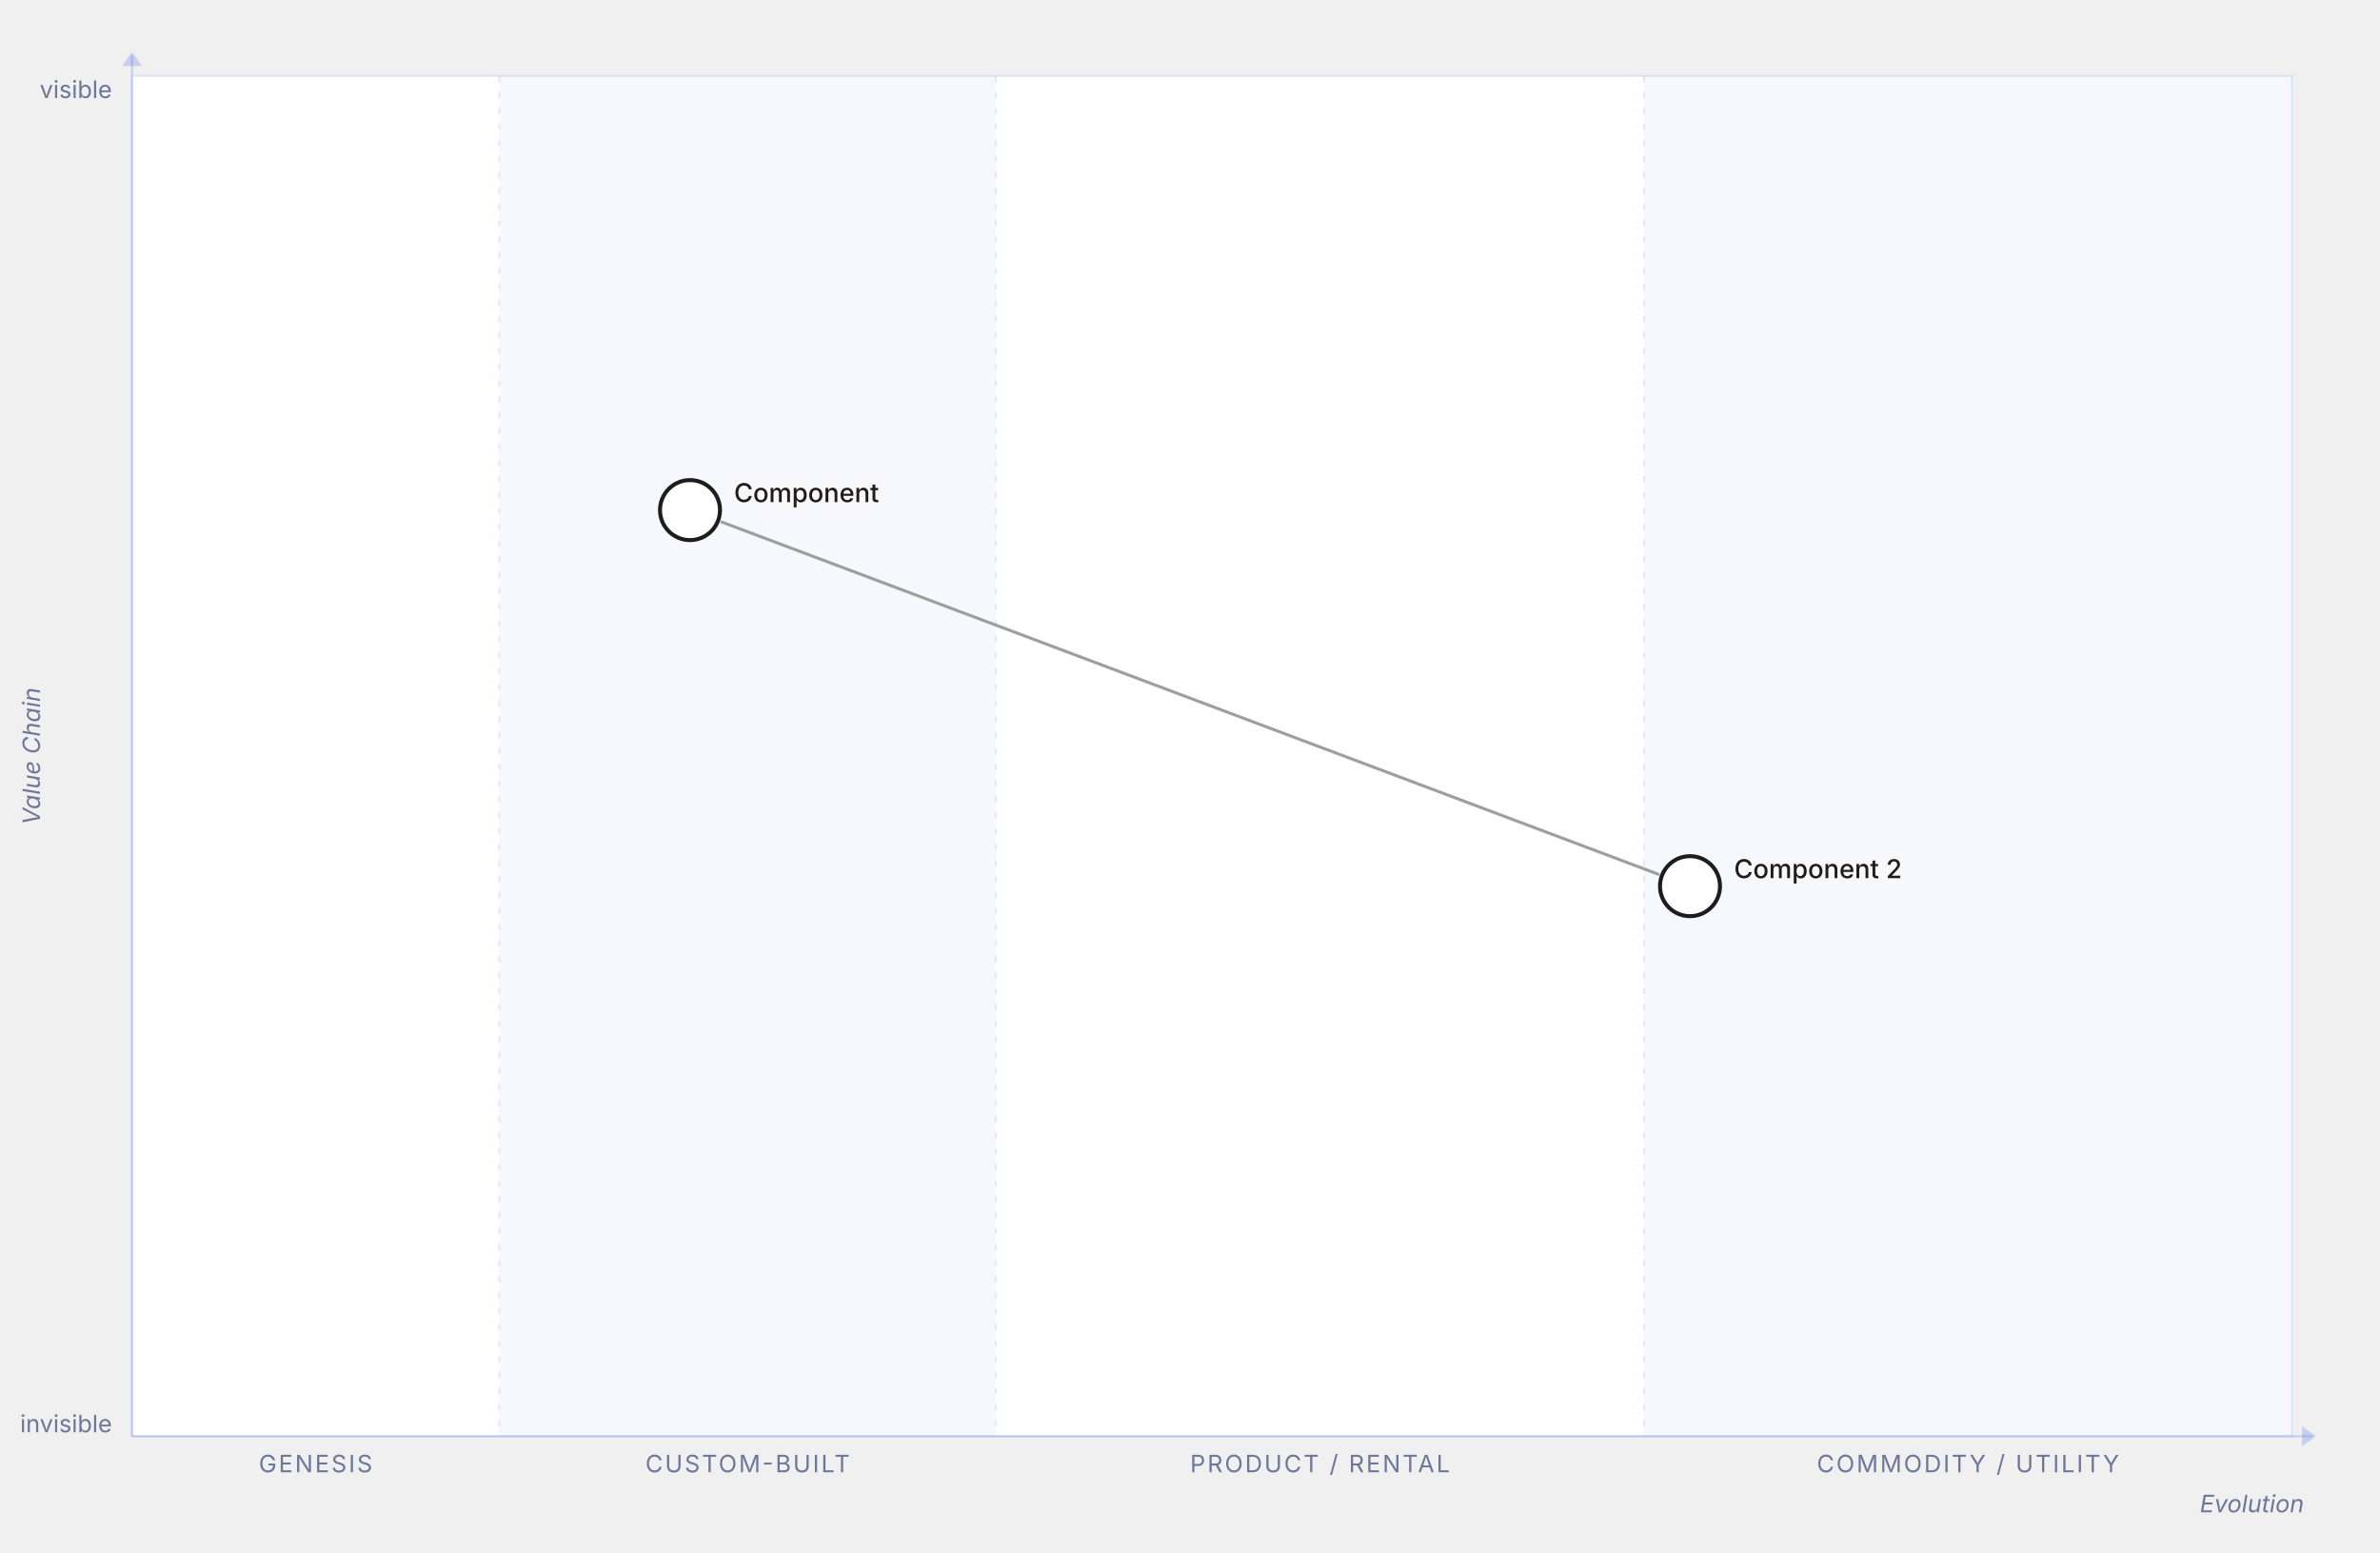
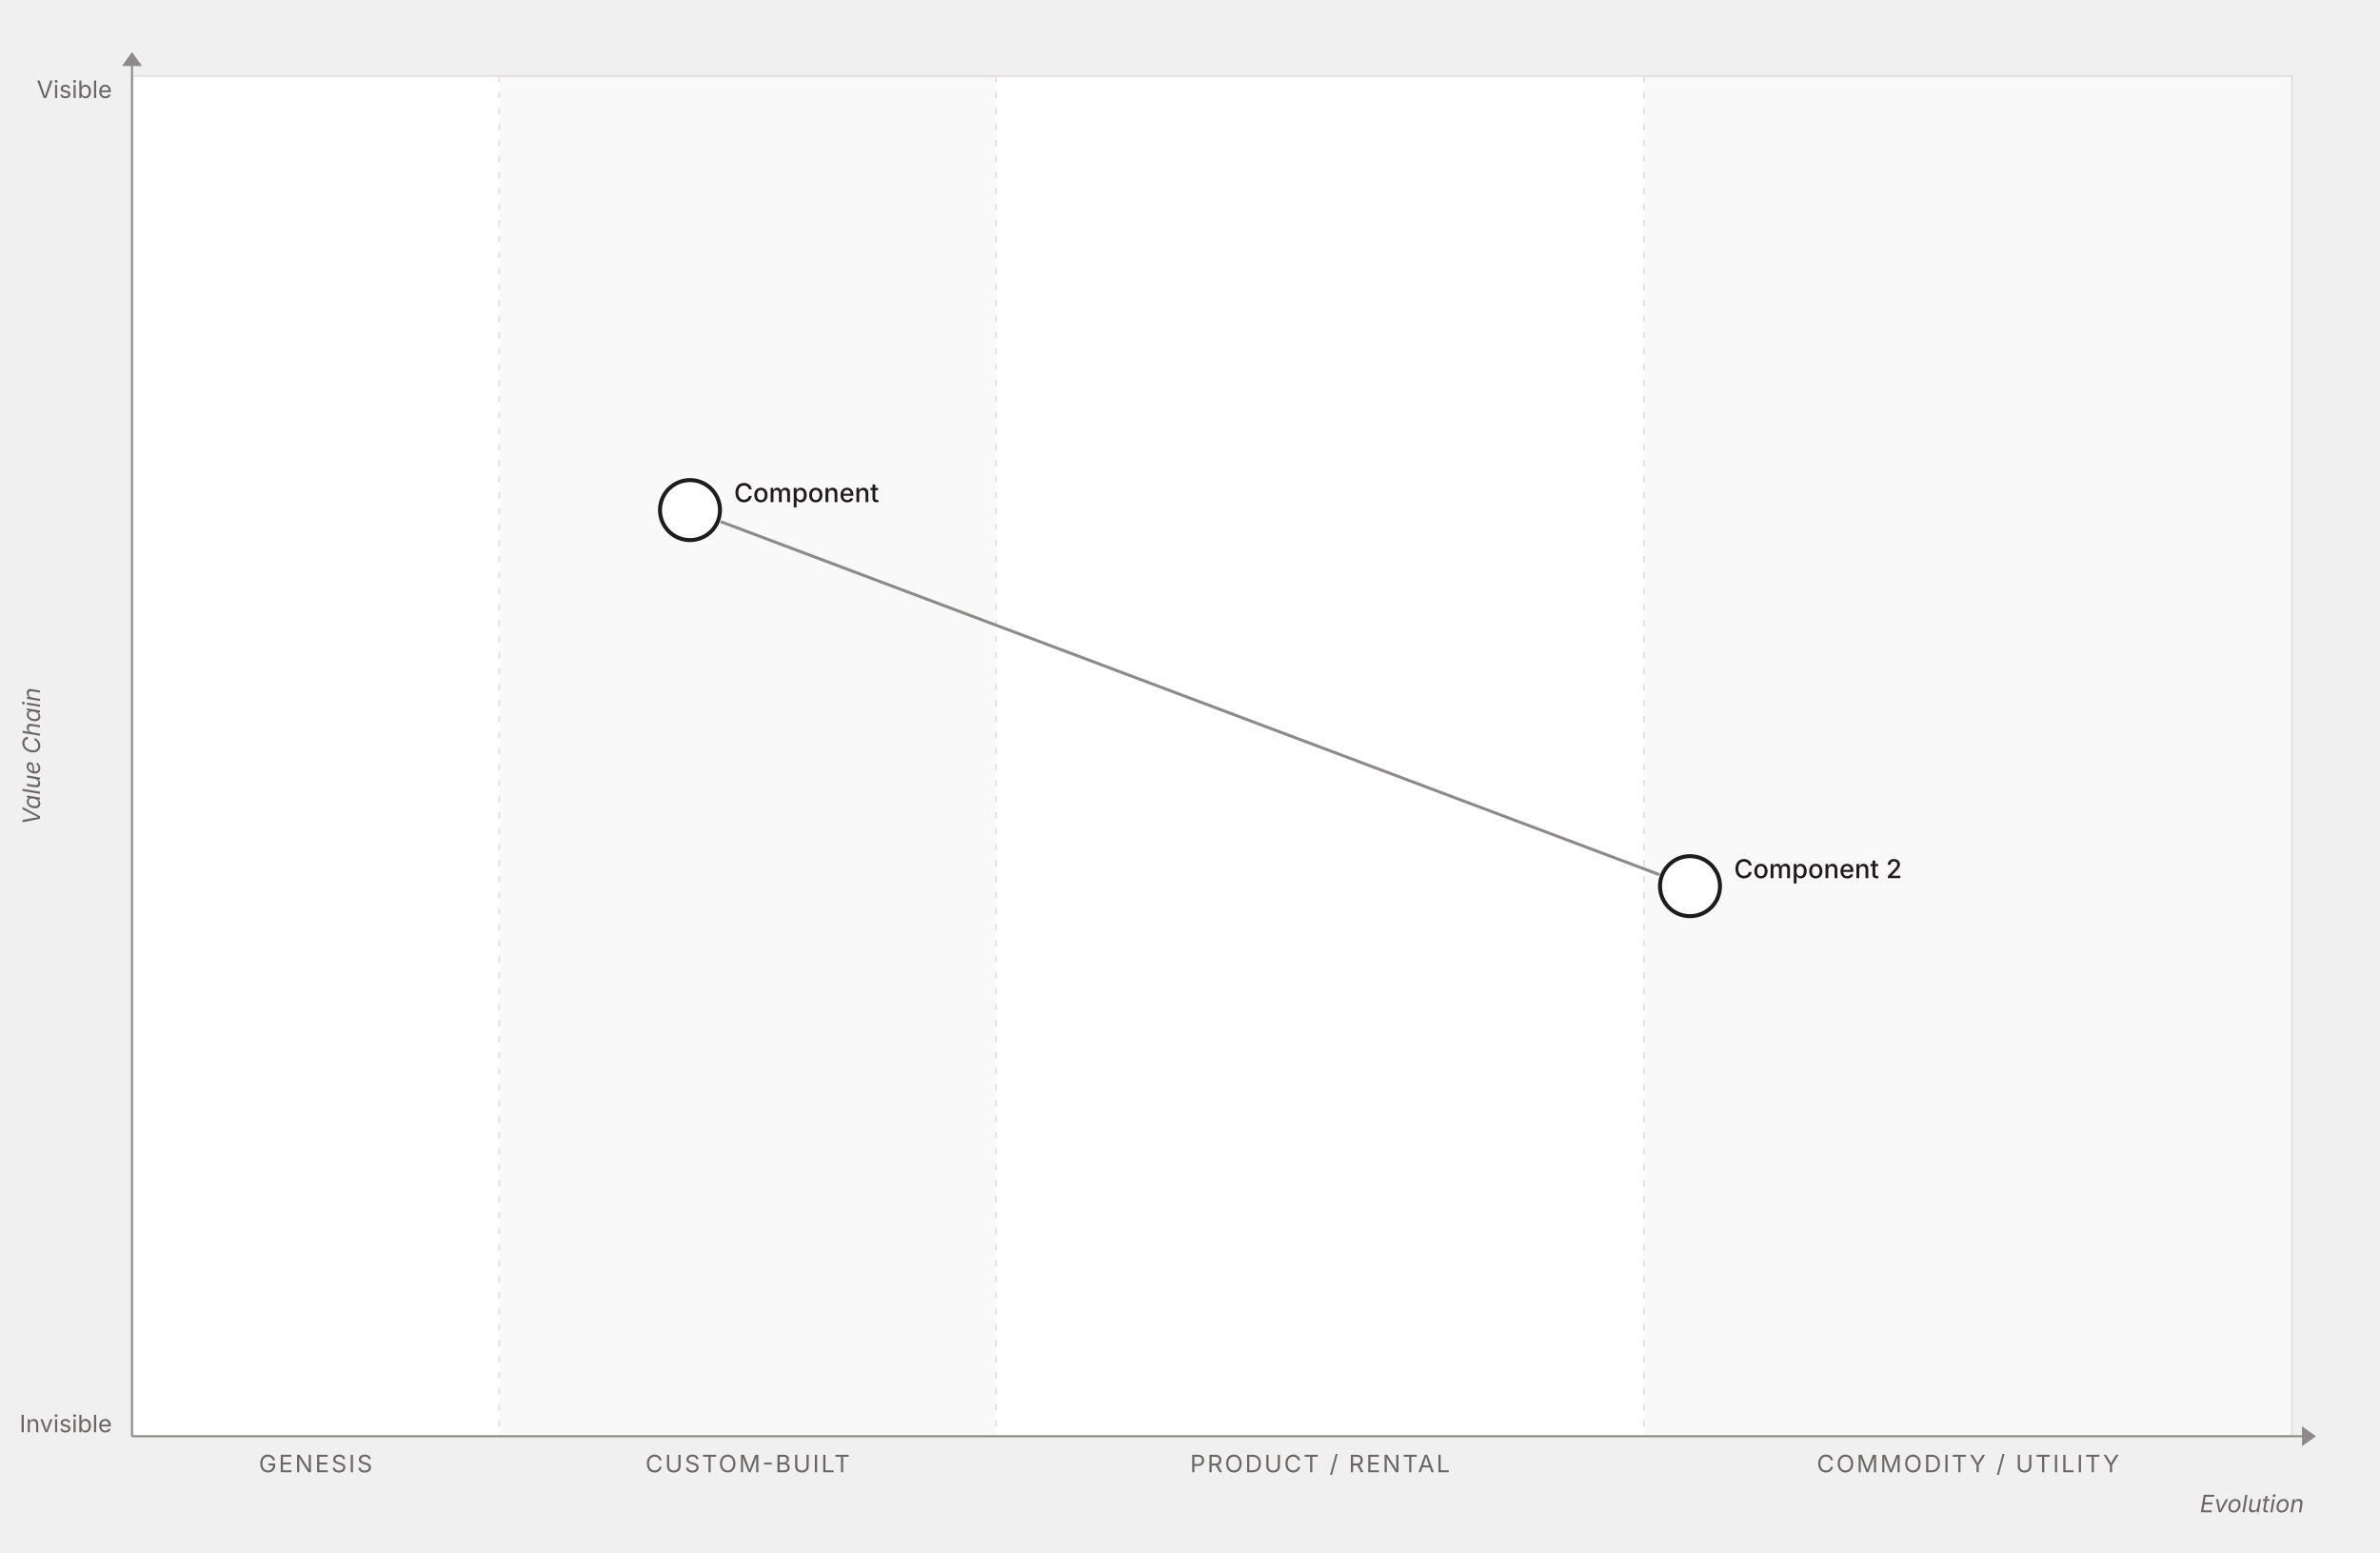
<svg xmlns="http://www.w3.org/2000/svg" width="1190" height="776" tabindex="0" data-element-id="wardley-root" class="" viewBox="0 0 1190 776">
  <g class="viewport">
    <g class="layer-wardley-axes">
-       <rect x="66" y="38" width="1080" height="680" style="stroke-width: 1px; fill: rgb(255, 255, 255); stroke: rgba(51, 93, 229, 0.12);" />
-       <text x="157.8" y="736" style="font-family: Geist, ui-sans-serif, system-ui, -apple-system, &quot;Segoe UI&quot;, sans-serif; text-anchor: middle; font-size: 12px; letter-spacing: 0.08em; fill: rgb(110, 119, 151);">GENESIS</text>
-       <rect x="249.6" y="38" width="248.4" height="680" style="stroke-width: 1px; fill: rgba(51, 93, 229, 0.04); stroke: none;" />
-       <line x1="249.6" y1="38" x2="249.6" y2="718" style="stroke-width: 1px; stroke: rgba(51, 93, 229, 0.12); stroke-dasharray: 3, 5;" />
-       <text x="373.8" y="736" style="font-family: Geist, ui-sans-serif, system-ui, -apple-system, &quot;Segoe UI&quot;, sans-serif; text-anchor: middle; font-size: 12px; letter-spacing: 0.08em; fill: rgb(110, 119, 151);">CUSTOM-BUILT</text>
-       <line x1="498" y1="38" x2="498" y2="718" style="stroke-width: 1px; stroke: rgba(51, 93, 229, 0.12); stroke-dasharray: 3, 5;" />
-       <text x="660" y="736" style="font-family: Geist, ui-sans-serif, system-ui, -apple-system, &quot;Segoe UI&quot;, sans-serif; text-anchor: middle; font-size: 12px; letter-spacing: 0.08em; fill: rgb(110, 119, 151);">PRODUCT / RENTAL</text>
-       <rect x="822" y="38" width="324" height="680" style="stroke-width: 1px; fill: rgba(51, 93, 229, 0.04); stroke: none;" />
-       <line x1="822" y1="38" x2="822" y2="718" style="stroke-width: 1px; stroke: rgba(51, 93, 229, 0.12); stroke-dasharray: 3, 5;" />
-       <text x="984" y="736" style="font-family: Geist, ui-sans-serif, system-ui, -apple-system, &quot;Segoe UI&quot;, sans-serif; text-anchor: middle; font-size: 12px; letter-spacing: 0.08em; fill: rgb(110, 119, 151);">COMMODITY / UTILITY</text>
-       <line x1="66" y1="718" x2="1156" y2="718" style="stroke-width: 1px; stroke: rgba(51, 93, 229, 0.22);" />
-       <polygon points="1151,713 1158,718 1151,723" style="fill: rgba(51, 93, 229, 0.22);" />
-       <text x="1152" y="756" style="font-family: Geist, ui-sans-serif, system-ui, -apple-system, &quot;Segoe UI&quot;, sans-serif; text-anchor: end; font-size: 12px; fill: rgb(110, 119, 151); font-style: italic;">Evolution</text>
-       <line x1="66" y1="718" x2="66" y2="28" style="stroke-width: 1px; stroke: rgba(51, 93, 229, 0.22);" />
-       <polygon points="61,33 66,26 71,33" style="fill: rgba(51, 93, 229, 0.22);" />
-       <text x="0" y="0" transform="translate(20, 378) rotate(-90)" style="font-family: Geist, ui-sans-serif, system-ui, -apple-system, &quot;Segoe UI&quot;, sans-serif; text-anchor: middle; font-size: 12px; fill: rgb(110, 119, 151); font-style: italic;">Value Chain</text>
-       <text x="56" y="49" style="font-family: Geist, ui-sans-serif, system-ui, -apple-system, &quot;Segoe UI&quot;, sans-serif; text-anchor: end; font-size: 12px; fill: rgb(110, 119, 151);">visible</text>
-       <text x="56" y="716" style="font-family: Geist, ui-sans-serif, system-ui, -apple-system, &quot;Segoe UI&quot;, sans-serif; text-anchor: end; font-size: 12px; fill: rgb(110, 119, 151);">invisible</text>
+       <rect x="66" y="38" width="1080" height="680" style="stroke-width: 1px; fill: rgb(255, 255, 255); stroke: rgb(230, 226, 226);" />
+       <text x="157.8" y="736" class="wardley-axis-text" style="font-family: &quot;Geist Variable&quot;, Geist, ui-sans-serif, system-ui, -apple-system, &quot;Segoe UI&quot;, sans-serif; text-anchor: middle; font-size: 12px; letter-spacing: 0.08em; fill: rgb(107, 102, 102);">GENESIS</text>
+       <rect x="249.6" y="38" width="248.4" height="680" style="stroke-width: 1px; fill: rgba(29, 29, 29, 0.024); stroke: none;" />
+       <line x1="249.6" y1="38" x2="249.6" y2="718" style="stroke-width: 1px; stroke: rgb(230, 226, 226); stroke-dasharray: 3, 5;" />
+       <text x="373.8" y="736" class="wardley-axis-text" style="font-family: &quot;Geist Variable&quot;, Geist, ui-sans-serif, system-ui, -apple-system, &quot;Segoe UI&quot;, sans-serif; text-anchor: middle; font-size: 12px; letter-spacing: 0.08em; fill: rgb(107, 102, 102);">CUSTOM-BUILT</text>
+       <line x1="498" y1="38" x2="498" y2="718" style="stroke-width: 1px; stroke: rgb(230, 226, 226); stroke-dasharray: 3, 5;" />
+       <text x="660" y="736" class="wardley-axis-text" style="font-family: &quot;Geist Variable&quot;, Geist, ui-sans-serif, system-ui, -apple-system, &quot;Segoe UI&quot;, sans-serif; text-anchor: middle; font-size: 12px; letter-spacing: 0.08em; fill: rgb(107, 102, 102);">PRODUCT / RENTAL</text>
+       <rect x="822" y="38" width="324" height="680" style="stroke-width: 1px; fill: rgba(29, 29, 29, 0.024); stroke: none;" />
+       <line x1="822" y1="38" x2="822" y2="718" style="stroke-width: 1px; stroke: rgb(230, 226, 226); stroke-dasharray: 3, 5;" />
+       <text x="984" y="736" class="wardley-axis-text" style="font-family: &quot;Geist Variable&quot;, Geist, ui-sans-serif, system-ui, -apple-system, &quot;Segoe UI&quot;, sans-serif; text-anchor: middle; font-size: 12px; letter-spacing: 0.08em; fill: rgb(107, 102, 102);">COMMODITY / UTILITY</text>
+       <line x1="66" y1="718" x2="1156" y2="718" class="wardley-axis" style="stroke-width: 1px; stroke: rgb(143, 138, 138);" />
+       <polygon points="1151,713 1158,718 1151,723" class="wardley-axis" style="fill: rgb(143, 138, 138);" />
+       <text x="1152" y="756" class="wardley-axis-text" style="font-family: &quot;Geist Variable&quot;, Geist, ui-sans-serif, system-ui, -apple-system, &quot;Segoe UI&quot;, sans-serif; text-anchor: end; font-size: 12px; fill: rgb(107, 102, 102); font-style: italic;">Evolution</text>
+       <line x1="66" y1="718" x2="66" y2="28" class="wardley-axis" style="stroke-width: 1px; stroke: rgb(143, 138, 138);" />
+       <polygon points="61,33 66,26 71,33" class="wardley-axis" style="fill: rgb(143, 138, 138);" />
+       <text x="0" y="0" class="wardley-axis-text" transform="translate(20, 378) rotate(-90)" style="font-family: &quot;Geist Variable&quot;, Geist, ui-sans-serif, system-ui, -apple-system, &quot;Segoe UI&quot;, sans-serif; text-anchor: middle; font-size: 12px; fill: rgb(107, 102, 102); font-style: italic;">Value Chain</text>
+       <text x="56" y="49" class="wardley-axis-text" style="font-family: &quot;Geist Variable&quot;, Geist, ui-sans-serif, system-ui, -apple-system, &quot;Segoe UI&quot;, sans-serif; text-anchor: end; font-size: 12px; fill: rgb(107, 102, 102);">Visible</text>
+       <text x="56" y="716" class="wardley-axis-text" style="font-family: &quot;Geist Variable&quot;, Geist, ui-sans-serif, system-ui, -apple-system, &quot;Segoe UI&quot;, sans-serif; text-anchor: end; font-size: 12px; fill: rgb(107, 102, 102);">Invisible</text>
    </g>
    <g class="layer-root-1" data-element-id="wardley-root">
      <g class="djs-group">
        <g class="djs-element djs-connection" data-element-id="connection_15" style="display: block;">
          <g class="djs-visual">
-             <polyline points="360.912,260.983 829.088,437.017" style="fill: none; stroke: rgb(158, 158, 158); stroke-width: 1.5px; stroke-linecap: round;" />
+             <polyline points="360.912,260.983 829.088,437.017" style="fill: none; stroke: rgb(143, 138, 138); stroke-width: 1.5px; stroke-linecap: round;" />
          </g>
          <path d="M345,255L845,443" class="djs-hit djs-hit-stroke" style="fill: none; stroke-opacity: 0; stroke: white; stroke-width: 15px;" />
-           <rect x="340" y="250" rx="4" width="510" height="198" class="djs-outline" style="fill: none;" />
        </g>
      </g>
      <g class="djs-group">
        <g class="djs-element djs-shape" data-element-id="shape_12" style="display: block;" transform="matrix(1 0 0 1 328 238)">
          <g class="djs-visual">
            <circle cx="17" cy="17" r="15" style="stroke-width: 2px; fill: rgb(255, 255, 255); stroke: rgb(29, 29, 29);" />
-             <text x="39" y="13" paint-order="stroke" style="font-family: Geist, ui-sans-serif, system-ui, -apple-system, &quot;Segoe UI&quot;, sans-serif; font-size: 13px; fill: rgb(29, 29, 29); stroke: rgb(249, 247, 247); stroke-width: 3.5px; stroke-linejoin: round; font-weight: 500;">Component</text>
+             <text x="39" y="13" paint-order="stroke" class="wardley-name-label wardley-label-handle" data-label-role="name" style="font-family: &quot;Geist Variable&quot;, Geist, ui-sans-serif, system-ui, -apple-system, &quot;Segoe UI&quot;, sans-serif; font-size: 13px; fill: rgb(29, 29, 29); stroke: rgb(249, 247, 247); stroke-width: 3.5px; stroke-linejoin: round; font-weight: 500; text-anchor: start;">Component</text>
          </g>
          <rect class="djs-hit djs-hit-all" x="0" y="0" width="34" height="34" style="fill: none; stroke-opacity: 0; stroke: white; stroke-width: 15px;" />
-           <rect x="-5" y="-5" rx="4" width="44" height="44" class="djs-outline" style="fill: none;" />
        </g>
      </g>
      <g class="djs-group">
        <g class="djs-element djs-shape" data-element-id="shape_13" style="display: block;" transform="matrix(1 0 0 1 828 426)">
          <g class="djs-visual">
            <circle cx="17" cy="17" r="15" style="stroke-width: 2px; fill: rgb(255, 255, 255); stroke: rgb(29, 29, 29);" />
-             <text x="39" y="13" paint-order="stroke" style="font-family: Geist, ui-sans-serif, system-ui, -apple-system, &quot;Segoe UI&quot;, sans-serif; font-size: 13px; fill: rgb(29, 29, 29); stroke: rgb(249, 247, 247); stroke-width: 3.5px; stroke-linejoin: round; font-weight: 500;">Component 2</text>
+             <text x="39" y="13" paint-order="stroke" class="wardley-name-label wardley-label-handle" data-label-role="name" style="font-family: &quot;Geist Variable&quot;, Geist, ui-sans-serif, system-ui, -apple-system, &quot;Segoe UI&quot;, sans-serif; font-size: 13px; fill: rgb(29, 29, 29); stroke: rgb(249, 247, 247); stroke-width: 3.5px; stroke-linejoin: round; font-weight: 500; text-anchor: start;">Component 2</text>
          </g>
          <rect class="djs-hit djs-hit-all" x="0" y="0" width="34" height="34" style="fill: none; stroke-opacity: 0; stroke: white; stroke-width: 15px;" />
-           <rect x="-5" y="-5" rx="4" width="44" height="44" class="djs-outline" style="fill: none;" />
        </g>
      </g>
    </g>
    <g class="layer-selectionOutline" />
    <g class="layer-resizers" />
  </g>
</svg>
